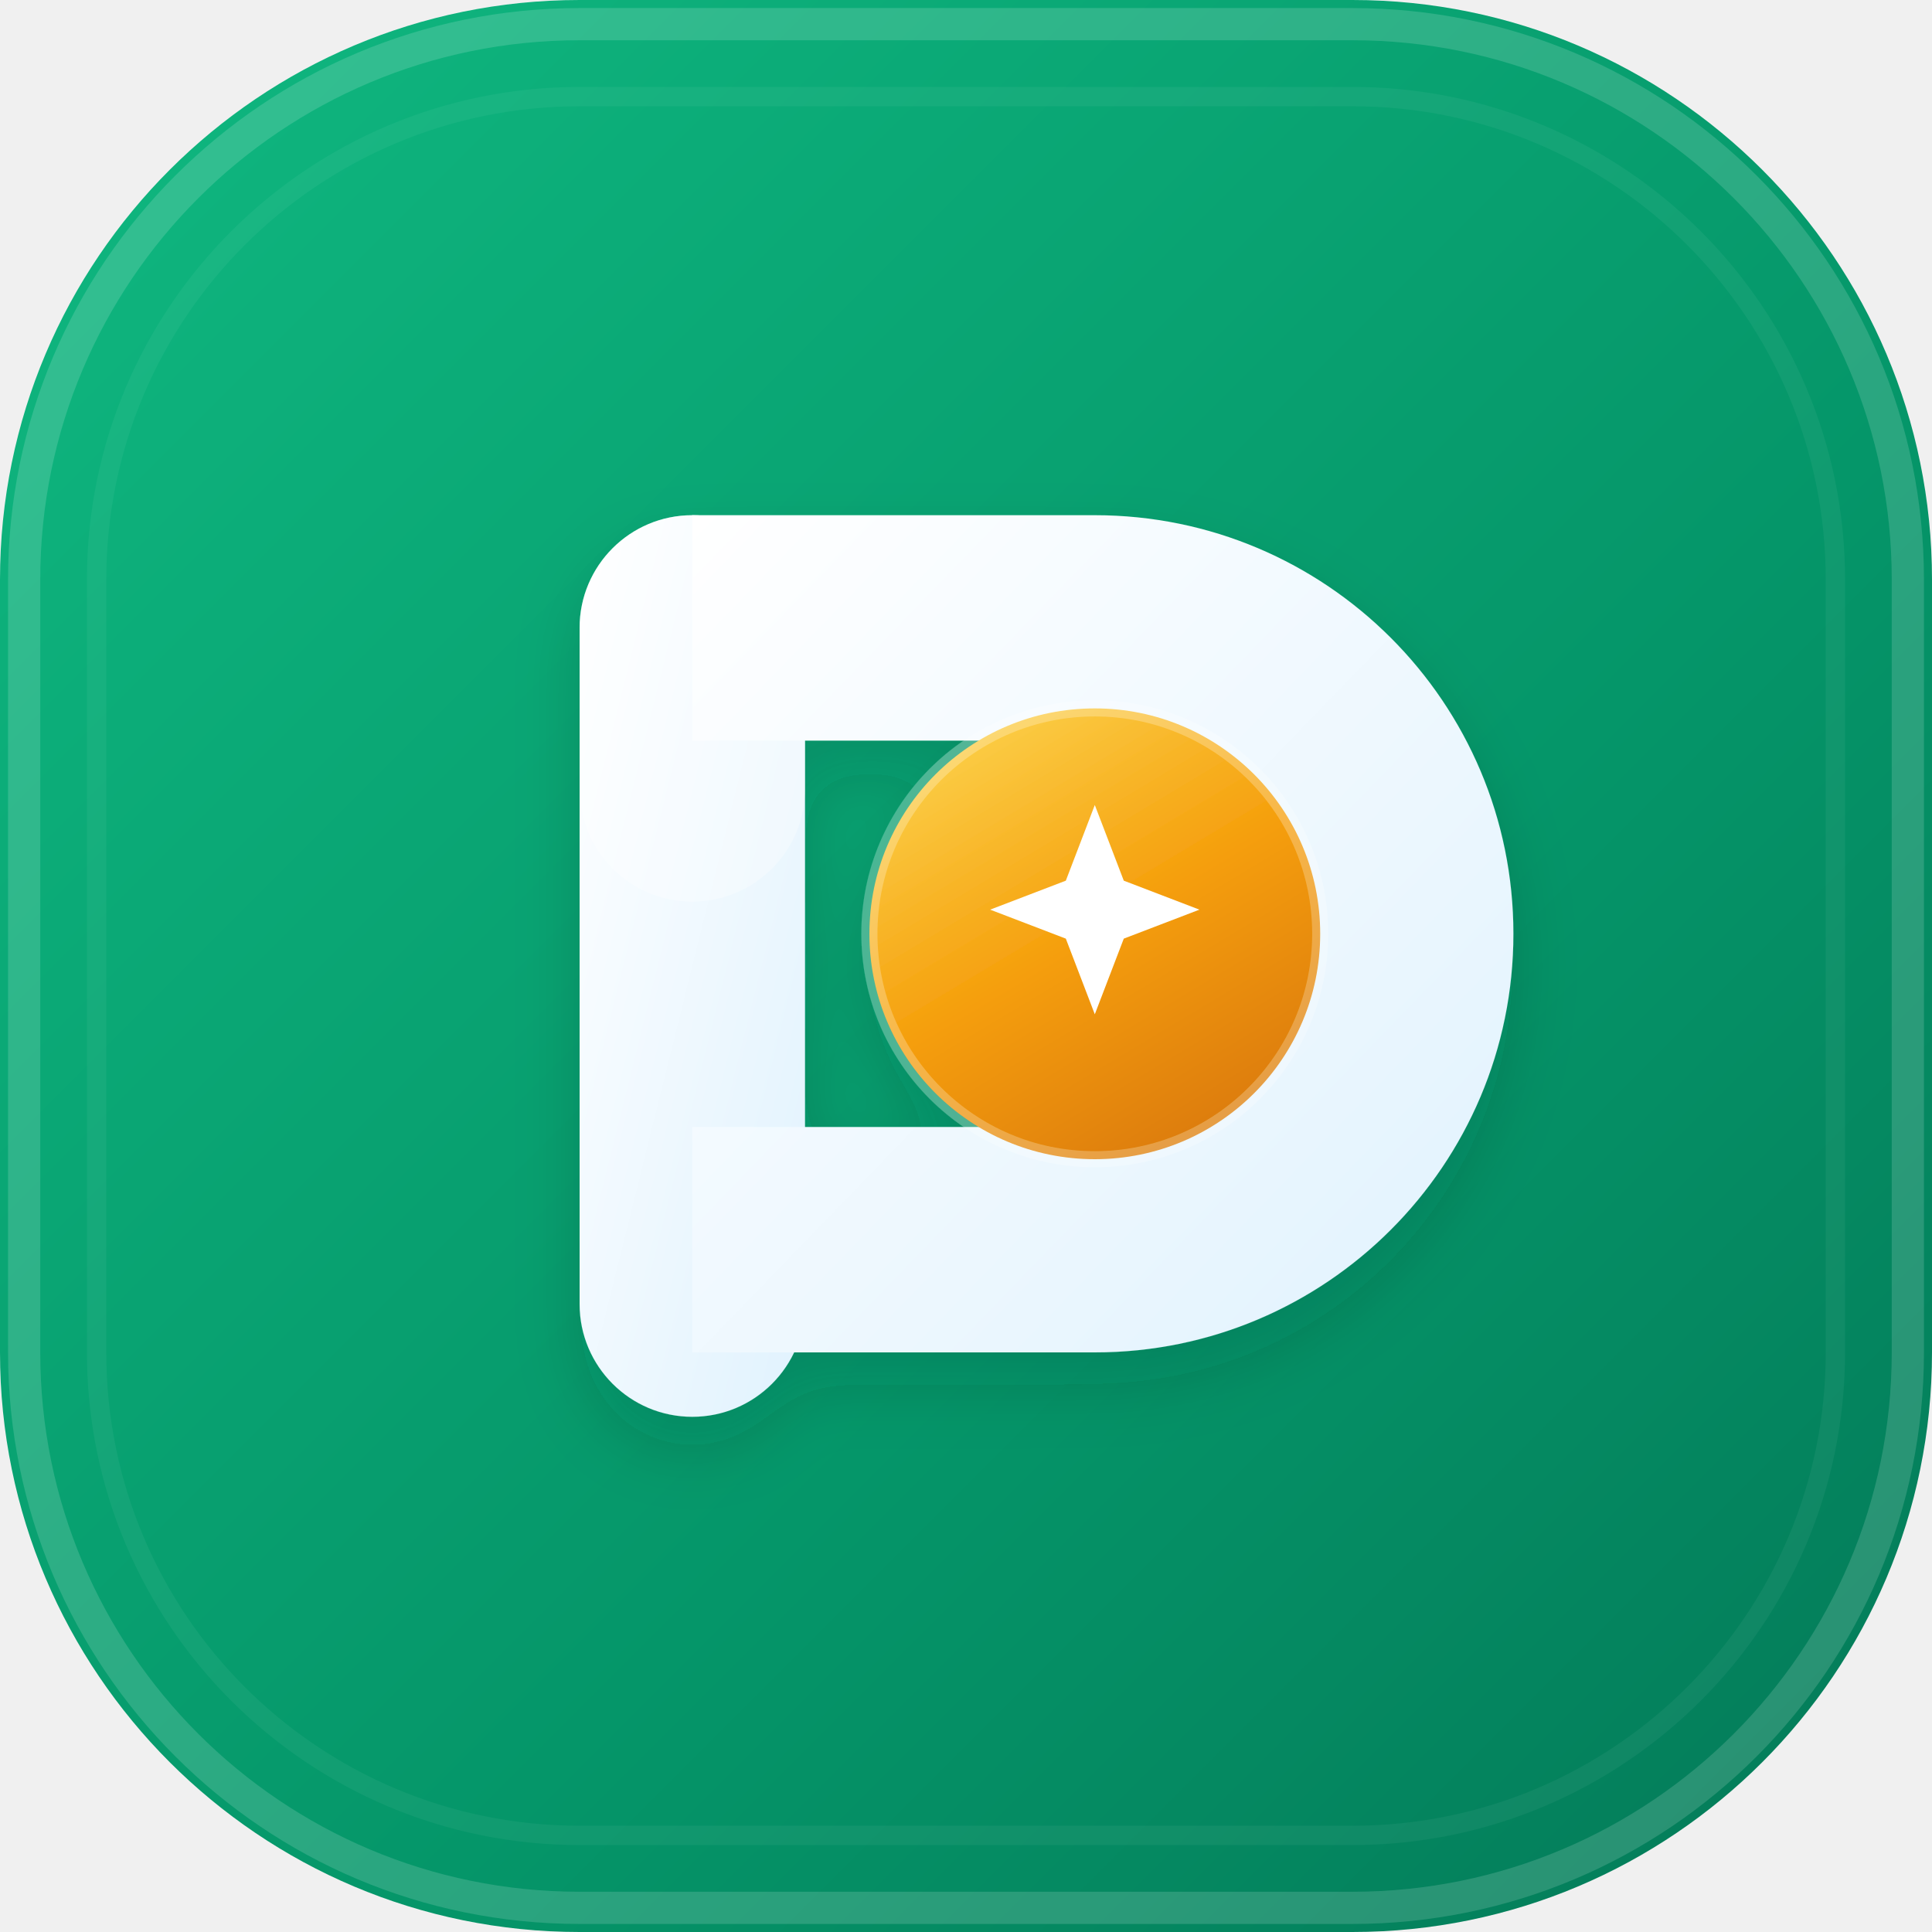
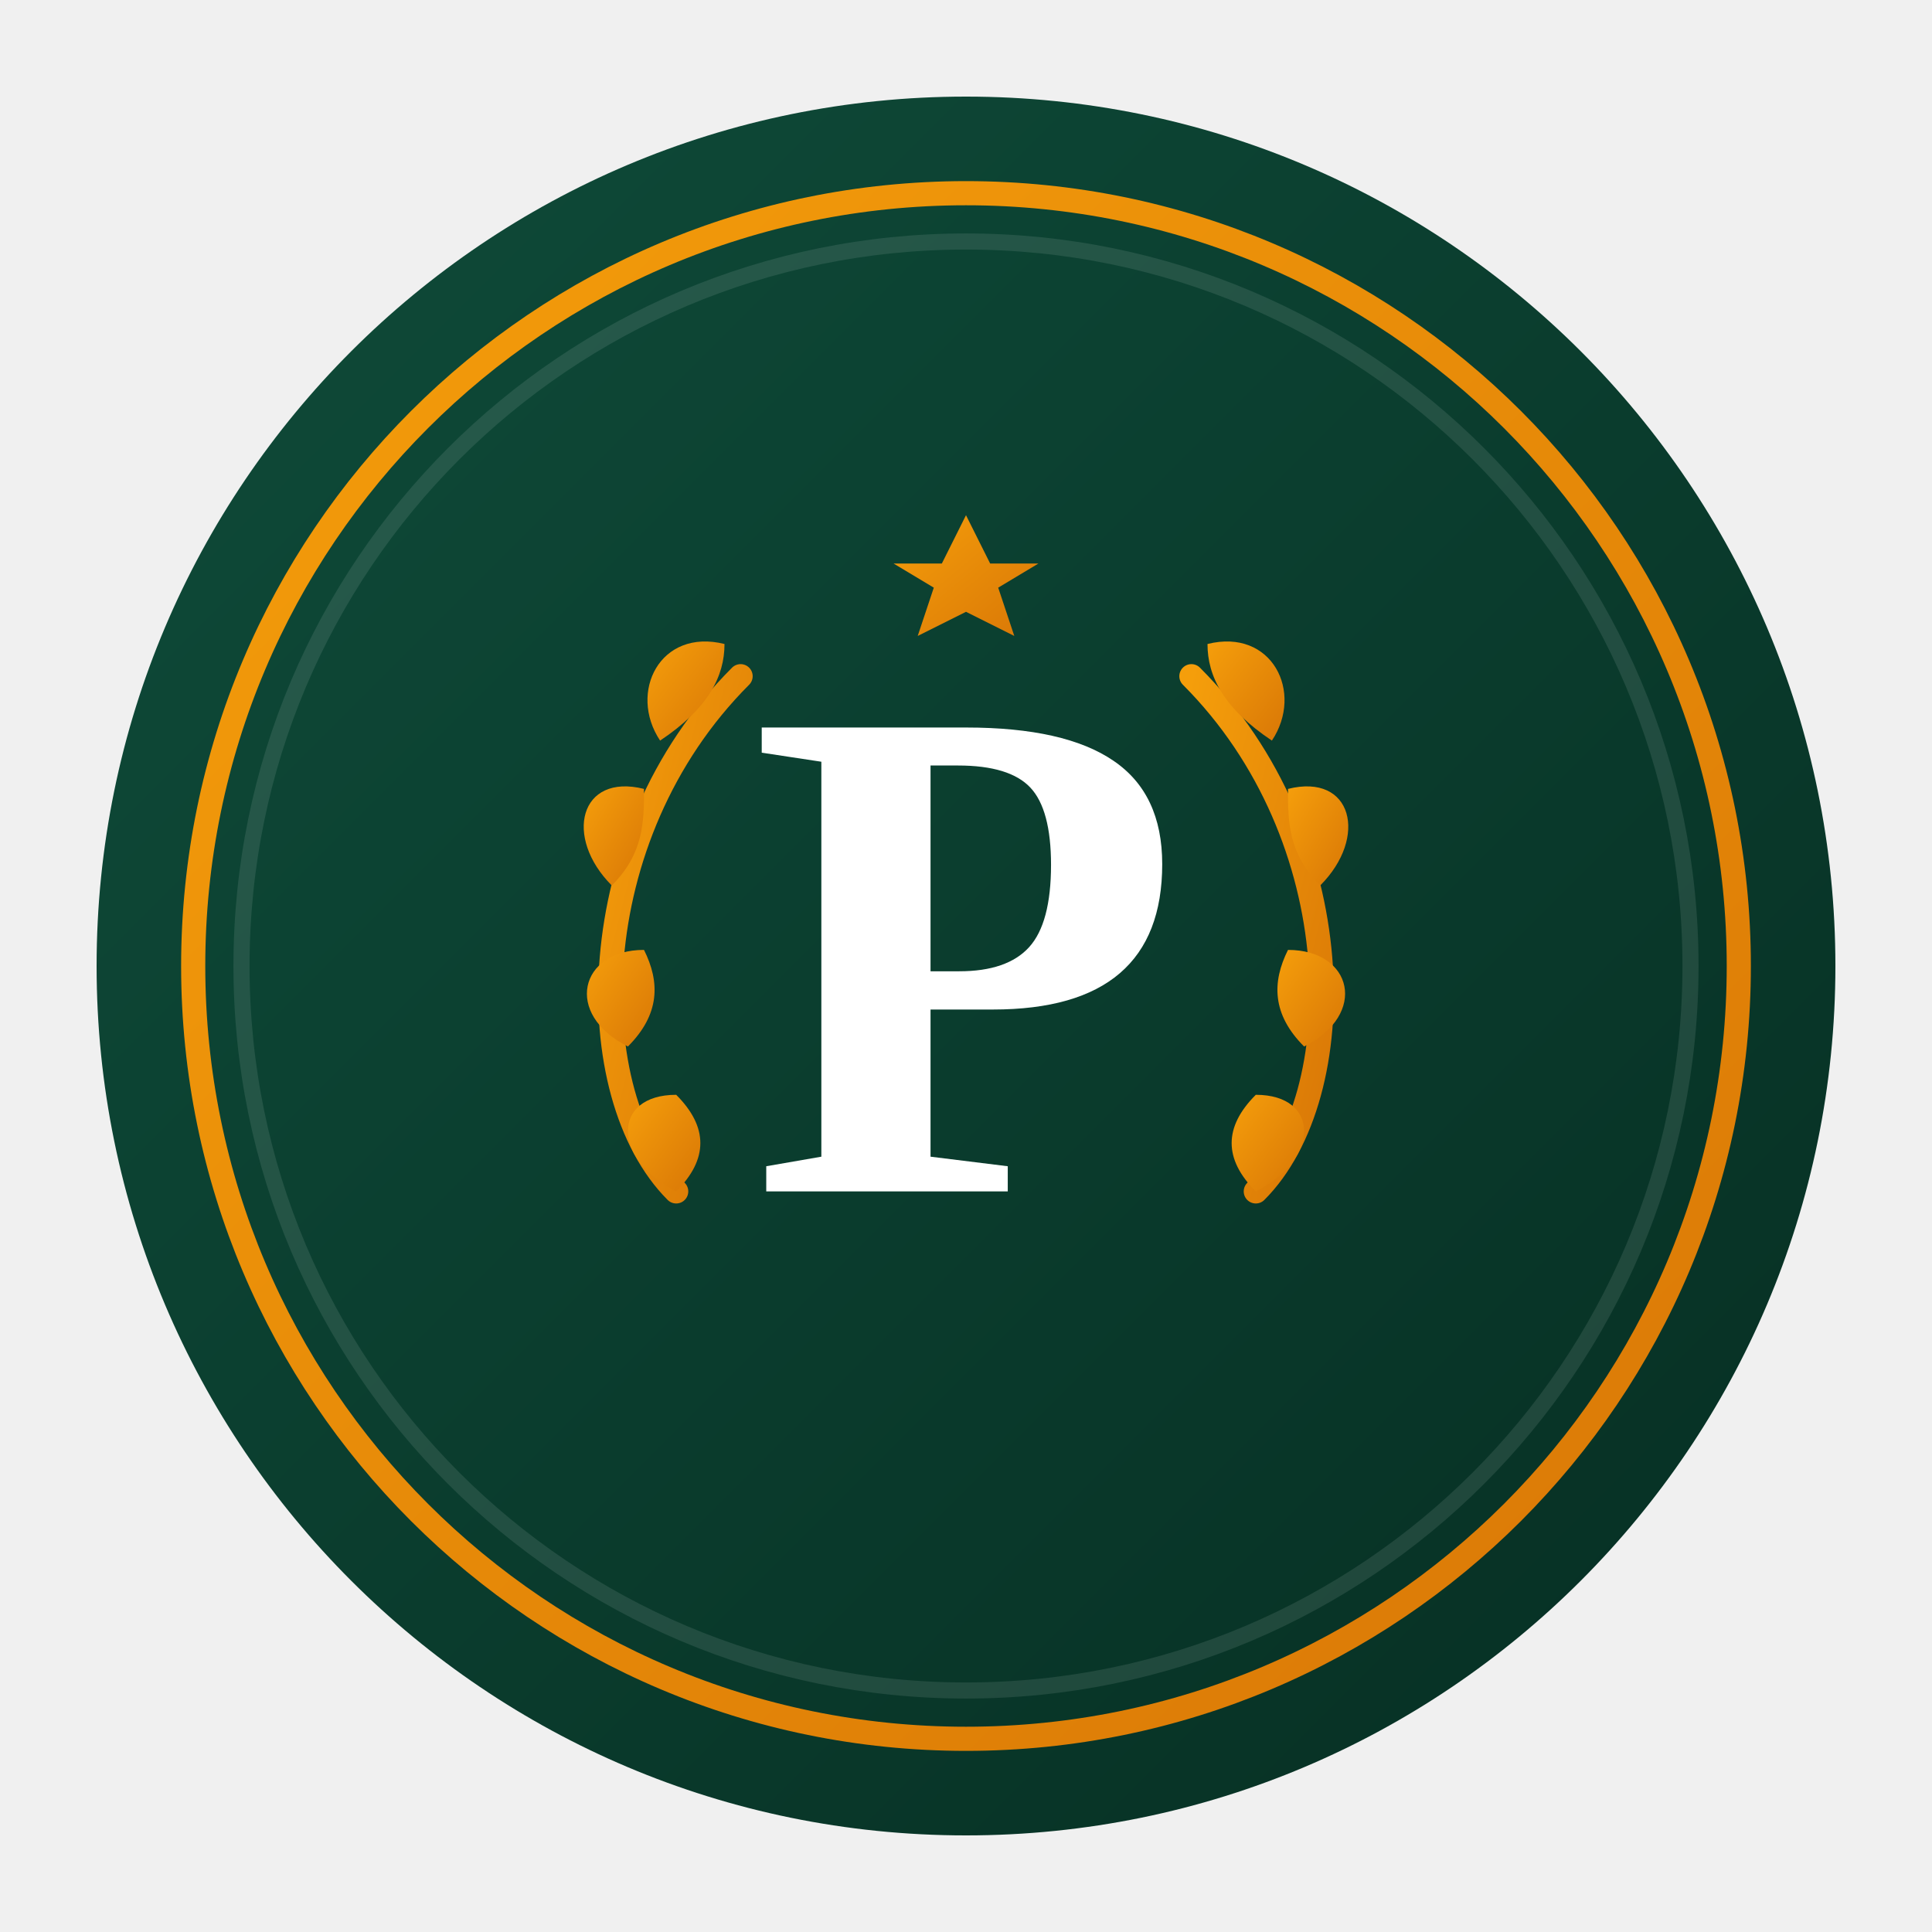
<svg xmlns="http://www.w3.org/2000/svg" viewBox="0 0 120 120" fill="none">
  <defs>
-     <linearGradient id="bg-grad" x1="0" y1="0" x2="1" y2="1">
-       <stop offset="0%" stop-color="#10B981" />
-       <stop offset="60%" stop-color="#059669" />
-       <stop offset="100%" stop-color="#047857" />
+     <linearGradient id="classic-green" x1="0" y1="0" x2="1" y2="1">
+       <stop offset="0%" stop-color="#0F4C3A" />
+       <stop offset="100%" stop-color="#062E22" />
    </linearGradient>
-     <linearGradient id="coin-grad" x1="0.2" y1="0" x2="0.8" y2="1">
-       <stop offset="0%" stop-color="#FCD34D" />
-       <stop offset="50%" stop-color="#F59E0B" />
+     <linearGradient id="warm-gold" x1="0" y1="0" x2="1" y2="1">
+       <stop offset="0%" stop-color="#F59E0B" />
      <stop offset="100%" stop-color="#D97706" />
    </linearGradient>
-     <linearGradient id="stem-grad" x1="0" y1="0" x2="1" y2="1">
-       <stop offset="0%" stop-color="#FFFFFF" />
-       <stop offset="100%" stop-color="#E0F2FE" />
-     </linearGradient>
-     <filter id="premium-shadow" x="-20%" y="-20%" width="140%" height="140%">
-       <feDropShadow dx="0" dy="6" stdDeviation="6" flood-color="#022C22" flood-opacity="0.3" />
-       <feDropShadow dx="0" dy="2" stdDeviation="2" flood-color="#022C22" flood-opacity="0.15" />
-     </filter>
  </defs>
-   <rect width="120" height="120" rx="36" fill="url(#bg-grad)" />
-   <rect x="1.5" y="1.5" width="117" height="117" rx="34.5" stroke="#FFFFFF" stroke-opacity="0.15" stroke-width="2" />
-   <rect x="6" y="6" width="108" height="108" rx="30" stroke="#FFFFFF" stroke-opacity="0.05" stroke-width="1.2" />
-   <g filter="url(#premium-shadow)">
-     <rect x="36" y="32" width="14" height="56" rx="7" fill="url(#stem-grad)" />
-     <rect x="36" y="32" width="14" height="24" rx="7" fill="#FFFFFF" fill-opacity="0.3" />
-     <path d="M43 32              H68              C82.36 32 94 43.64 94 58              C94 72.36 82.36 84 68 84              H43              V70              H68              C74.63 70 80 64.63 80 58              C80 51.37 74.63 46 68 46              H43              V32Z" fill="url(#stem-grad)" />
-     <circle cx="68" cy="58" r="14" fill="url(#coin-grad)" />
-     <circle cx="68" cy="58" r="14" stroke="#FFFFFF" stroke-opacity="0.25" stroke-width="1" />
-     <path d="M68 50              L69.8 54.7              L74.5 56.5              L69.8 58.3              L68 63              L66.2 58.3              L61.5 56.5              L66.2 54.7              Z" fill="#FFFFFF" />
-   </g>
+   <circle cx="60" cy="60" r="54" fill="url(#classic-green)" />
+   <circle cx="60" cy="60" r="48" stroke="url(#warm-gold)" stroke-width="1.5" />
+   <circle cx="60" cy="60" r="45" stroke="#FFFFFF" stroke-opacity="0.1" stroke-width="1" />
+   <path d="M42 74 C36 68 36 52 46 42" stroke="url(#warm-gold)" stroke-width="1.5" stroke-linecap="round" stroke-linejoin="round" />
+   <path d="M42 74 C38 72 38 68 42 68 C44 70 44 72 42 74 Z" fill="url(#warm-gold)" />
+   <path d="M39 65 C35 63 36 59 40 59 C41 61 41 63 39 65 Z" fill="url(#warm-gold)" />
+   <path d="M38 55 C35 52 36 48 40 49 C40 51 40 53 38 55 Z" fill="url(#warm-gold)" />
+   <path d="M41 46 C39 43 41 39 45 40 C45 42 44 44 41 46 Z" fill="url(#warm-gold)" />
+   <path d="M78 74 C84 68 84 52 74 42" stroke="url(#warm-gold)" stroke-width="1.5" stroke-linecap="round" stroke-linejoin="round" />
+   <path d="M78 74 C82 72 82 68 78 68 C76 70 76 72 78 74 Z" fill="url(#warm-gold)" />
+   <path d="M81 65 C85 63 84 59 80 59 C79 61 79 63 81 65 Z" fill="url(#warm-gold)" />
+   <path d="M82 55 C85 52 84 48 80 49 C80 51 80 53 82 55 Z" fill="url(#warm-gold)" />
+   <path d="M79 46 C81 43 79 39 75 40 C75 42 76 44 79 46 Z" fill="url(#warm-gold)" />
+   <text x="60" y="74" font-family="Georgia, 'Times New Roman', serif" font-size="44" font-weight="bold" fill="#FFFFFF" text-anchor="middle">P</text>
+   <path d="M60 32 L61.5 35 L64.5 35 L62 36.5 L63 39.5 L60 38 L57 39.5 L58 36.5 L55.5 35 L58.5 35 Z" fill="url(#warm-gold)" />
</svg>
